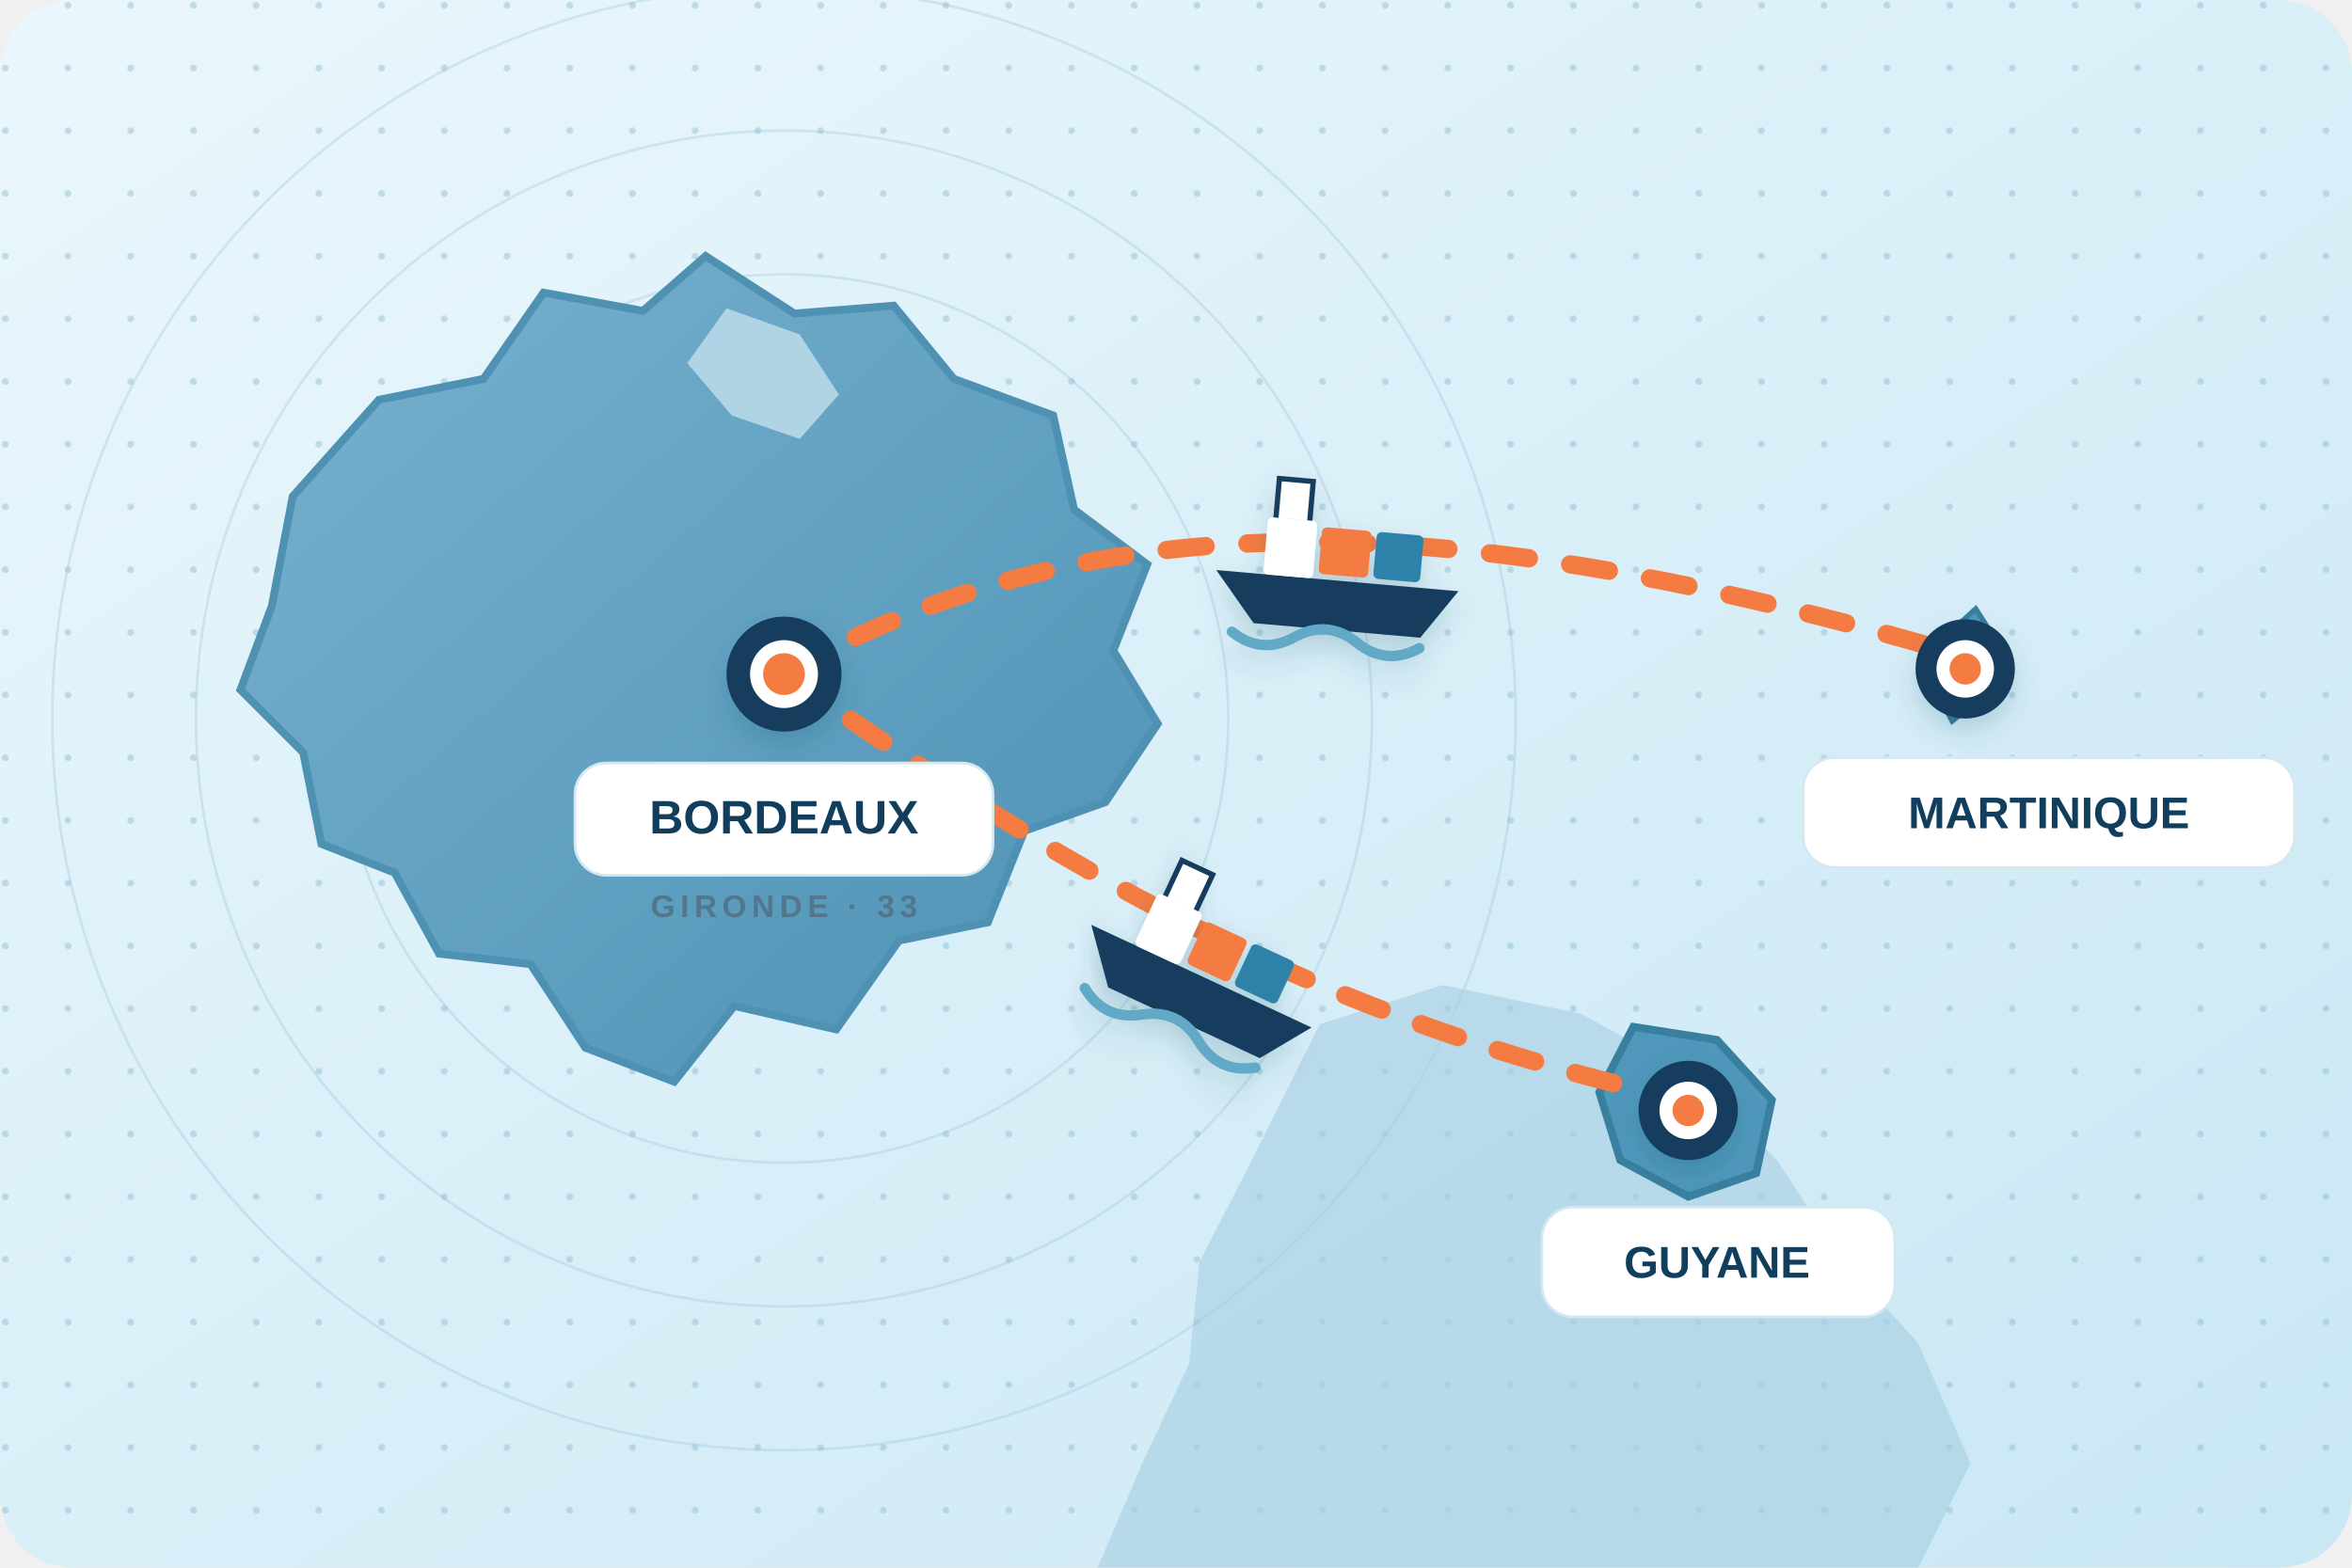
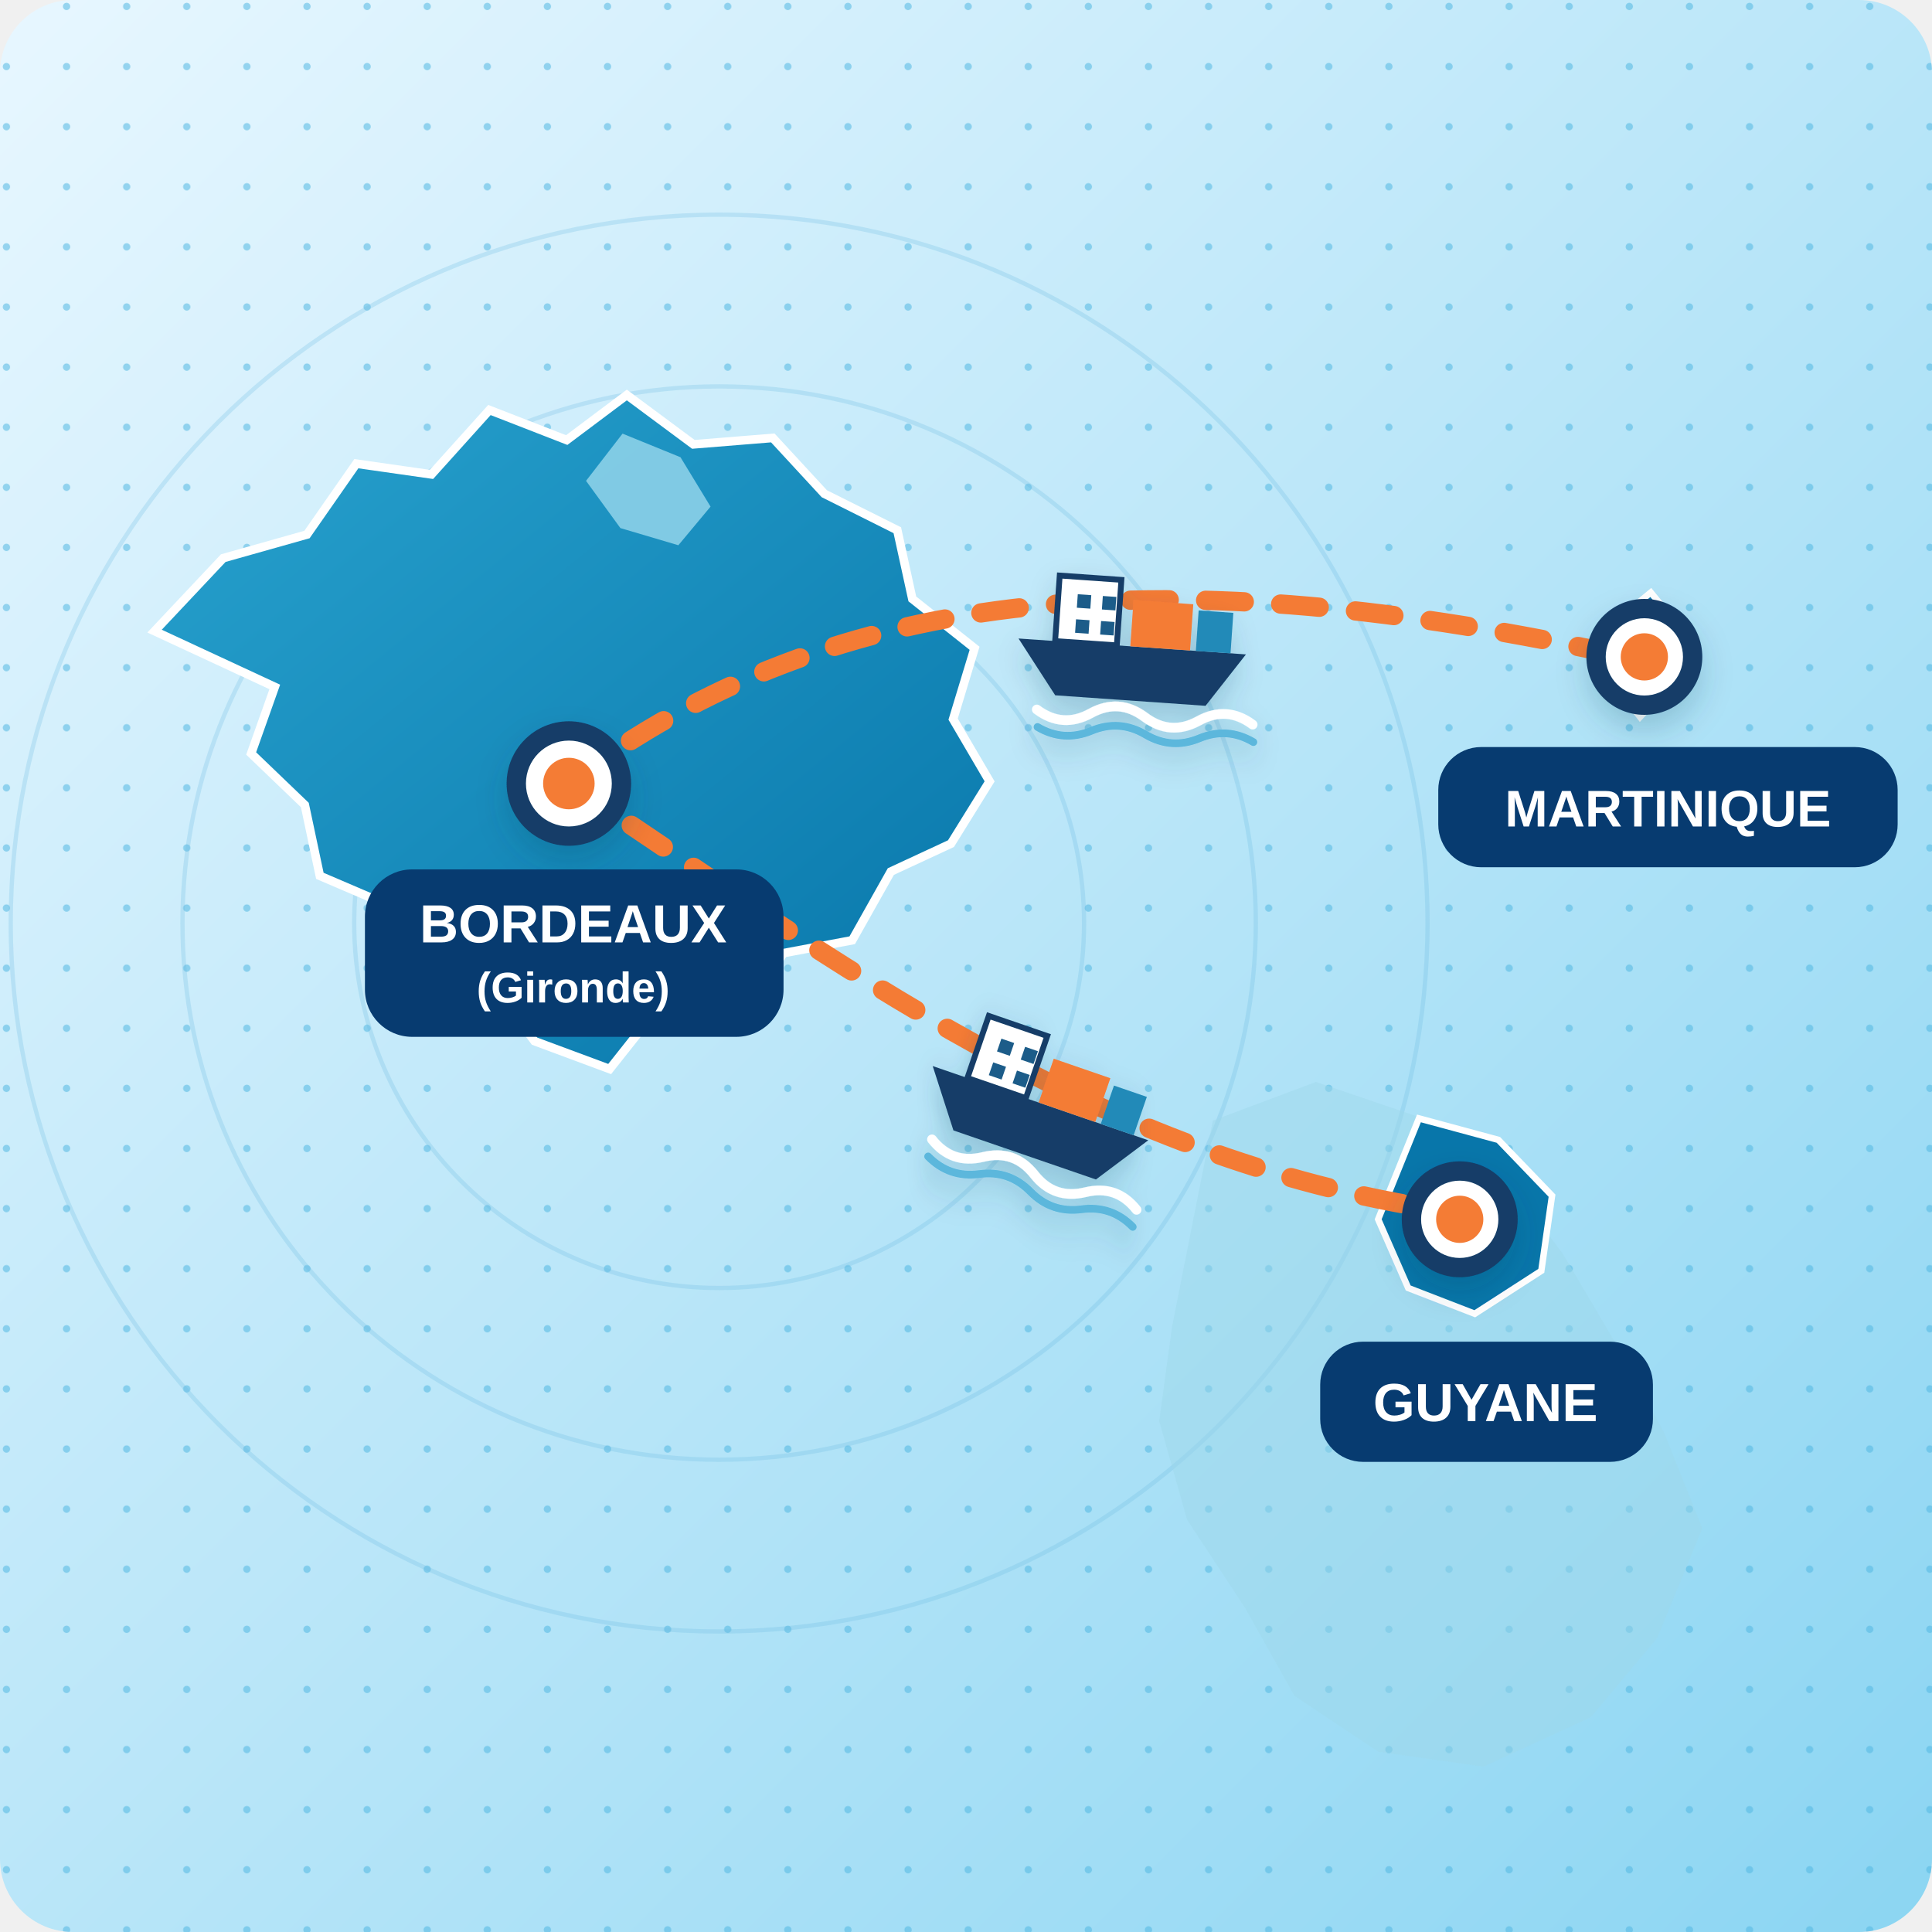
- <svg xmlns="http://www.w3.org/2000/svg" viewBox="0 0 900 600" role="img" aria-labelledby="title desc">
+ <svg xmlns="http://www.w3.org/2000/svg" viewBox="0 0 900 900" role="img" aria-labelledby="title desc">
  <defs>
-     <pattern id="dots" width="24" height="24" patternUnits="userSpaceOnUse">
-       <circle cx="2" cy="2" r="1.3" fill="#8dbbd0" opacity=".45" />
-     </pattern>
    <linearGradient id="sea" x1="0" y1="0" x2="1" y2="1">
-       <stop stop-color="#eaf7fc" />
-       <stop offset="1" stop-color="#c9e7f4" />
+       <stop stop-color="#e8f7ff" />
+       <stop offset="1" stop-color="#8bd5f2" />
    </linearGradient>
    <linearGradient id="land" x1="0" y1="0" x2="1" y2="1">
-       <stop stop-color="#78b2cf" />
-       <stop offset="1" stop-color="#4d91b5" />
+       <stop stop-color="#28a2ce" />
+       <stop offset="1" stop-color="#0876aa" />
    </linearGradient>
-     <filter id="shadow" x="-30%" y="-30%" width="160%" height="160%">
-       <feDropShadow dx="0" dy="5" stdDeviation="5" flood-color="#17445e" flood-opacity=".18" />
+     <pattern id="dots" width="28" height="28" patternUnits="userSpaceOnUse">
+       <circle cx="3" cy="3" r="1.7" fill="#54b8e1" opacity=".55" />
+     </pattern>
+     <filter id="shadow" x="-35%" y="-35%" width="170%" height="180%">
+       <feDropShadow dx="0" dy="7" stdDeviation="7" flood-color="#17445e" flood-opacity=".2" />
    </filter>
+     <g id="ship" filter="url(#shadow)">
+       <path d="M-56 20H62L43 48H-35Z" fill="#123e67" />
+       <path d="M-37 20V-14H-5V20Z" fill="#fff" stroke="#123e67" stroke-width="3" />
+       <path d="M-27 -5h7v7h-7zm13 0h7v7h-7zm-13 13h7v7h-7zm13 0h7v7h-7z" fill="#1b5c89" />
+       <path d="M2 20V-4H33V20Z" fill="#f47b35" />
+       <path d="M36 20V-1H54V20Z" fill="#238ab8" />
+       <path d="M-44 56q14 9 28 0t28 0t28 0t28 0" fill="none" stroke="#fff" stroke-width="5" stroke-linecap="round" />
+       <path d="M-43 65q14 7 28 0t28 0t28 0t28 0" fill="none" stroke="#5cb7dc" stroke-width="4" stroke-linecap="round" />
+     </g>
  </defs>
-   <rect width="900" height="600" rx="28" fill="url(#sea)" />
-   <rect width="900" height="600" rx="28" fill="url(#dots)" />
-   <g fill="none" stroke="#8dbbd0" opacity=".28">
-     <circle cx="300" cy="275" r="170" />
-     <circle cx="300" cy="275" r="225" />
-     <circle cx="300" cy="275" r="280" />
+   <rect width="900" height="900" rx="34" fill="url(#sea)" />
+   <rect width="900" height="900" rx="34" fill="url(#dots)" />
+   <g fill="none" stroke="#68b9df" stroke-width="2" opacity=".25">
+     <circle cx="335" cy="430" r="170" />
+     <circle cx="335" cy="430" r="250" />
+     <circle cx="335" cy="430" r="330" />
  </g>
-   <path d="M112 190 145 153 185 145 208 112 246 119 270 98 304 120 342 117 365 145 403 159 411 195 439 216 426 249 443 277 423 307 392 318 378 353 344 360 320 394 281 385 258 414 224 401 203 369 168 365 151 334 123 323 116 288 92 264 104 232Z" fill="url(#land)" stroke="#4f91b2" stroke-width="3" />
-   <path d="M278 118 306 128 321 151 306 168 280 159 263 139Z" fill="#b8d9e8" opacity=".9" />
-   <path d="M505 392 552 377 605 388 647 411 680 444 704 481 734 514 754 560 734 600H420L438 558 455 522 459 483 478 446Z" fill="#a6cfe2" opacity=".62" />
-   <path d="M625 393 657 398 678 421 672 449 646 458 620 444 612 418Z" fill="#4f98bb" stroke="#397f9f" stroke-width="3" />
-   <path d="M744 244 756 233 765 247 758 267 747 276 739 261Z" fill="#4f98bb" stroke="#397f9f" stroke-width="2" />
-   <path d="M300 258 C420 190 555 194 748 250" fill="none" stroke="#f47c42" stroke-width="7" stroke-linecap="round" stroke-dasharray="15 16" />
-   <path d="M300 258 C390 320 486 385 640 420" fill="none" stroke="#f47c42" stroke-width="7" stroke-linecap="round" stroke-dasharray="15 16" />
-   <g transform="translate(510 202) rotate(5)" filter="url(#shadow)">
-     <path d="M-43 20H50L37 39H-27Z" fill="#123e5d" />
-     <rect x="-25" y="-2" width="19" height="22" rx="2" fill="#fff" />
-     <rect x="-4" y="0" width="19" height="18" rx="2" fill="#f47c42" />
-     <rect x="17" y="0" width="18" height="18" rx="2" fill="#2e82a9" />
-     <path d="M-22 -2V-17H-9V-2" fill="#fff" stroke="#123e5d" stroke-width="2" />
-     <path d="M-35 43q12 8 24 0t24 0t24 0" fill="none" stroke="#62a9c8" stroke-width="4" stroke-linecap="round" />
+   <path d="M72 294 104 260 143 249 166 216 201 221 228 191 264 205 292 184 323 207 360 204 384 230 418 247 425 279 454 302 444 335 461 364 443 393 415 406 397 438 365 444 343 477 307 469 284 498 249 485 226 454 194 448 177 420 149 408 142 375 117 351 128 320Z" fill="url(#land)" stroke="#fff" stroke-width="4" />
+   <path d="M290 202l27 11 14 23-15 18-27-8-16-22z" fill="#8bd0e8" opacity=".9" />
+   <path d="M565 522 613 504 660 520 700 547 728 584 751 623 775 667 793 712 772 763 741 800 691 823 642 816 603 790 580 749 553 708 540 662 546 618Z" fill="#9ed7e9" opacity=".45" />
+   <path d="M661 521 698 531 723 557 718 592 687 612 656 600 642 568Z" fill="#0876aa" stroke="#fff" stroke-width="3" />
+   <path d="M752 290 769 276 783 293 779 318 764 334 750 316Z" fill="#0876aa" stroke="#fff" stroke-width="3" />
+   <path d="M265 365 C390 270 548 260 758 306" fill="none" stroke="#f47b35" stroke-width="9" stroke-linecap="round" stroke-dasharray="18 17" />
+   <path d="M265 365 C390 448 510 540 673 564" fill="none" stroke="#f47b35" stroke-width="9" stroke-linecap="round" stroke-dasharray="18 17" />
+   <use href="#ship" transform="translate(526 283) rotate(4) scale(.9)" />
+   <use href="#ship" transform="translate(488 496) rotate(19) scale(.9)" />
+   <g filter="url(#shadow)">
+     <circle cx="265" cy="365" r="29" fill="#123e67" />
+     <circle cx="265" cy="365" r="20" fill="#fff" />
+     <circle cx="265" cy="365" r="12" fill="#f47b35" />
+     <circle cx="766" cy="306" r="27" fill="#123e67" />
+     <circle cx="766" cy="306" r="18" fill="#fff" />
+     <circle cx="766" cy="306" r="11" fill="#f47b35" />
+     <circle cx="680" cy="568" r="27" fill="#123e67" />
+     <circle cx="680" cy="568" r="18" fill="#fff" />
+     <circle cx="680" cy="568" r="11" fill="#f47b35" />
  </g>
-   <g transform="translate(465 354) rotate(25)" filter="url(#shadow)">
-     <path d="M-43 20H50L37 39H-27Z" fill="#123e5d" />
-     <rect x="-25" y="-2" width="19" height="22" rx="2" fill="#fff" />
-     <rect x="-4" y="0" width="18" height="18" rx="2" fill="#f47c42" />
-     <rect x="16" y="0" width="18" height="18" rx="2" fill="#2e82a9" />
-     <path d="M-22 -2V-17H-9V-2" fill="#fff" stroke="#123e5d" stroke-width="2" />
-     <path d="M-35 43q12 8 24 0t24 0t24 0" fill="none" stroke="#62a9c8" stroke-width="4" stroke-linecap="round" />
-   </g>
-   <g filter="url(#shadow)">
-     <circle cx="300" cy="258" r="22" fill="#123e5d" />
-     <circle cx="300" cy="258" r="13" fill="#fff" />
-     <circle cx="300" cy="258" r="8" fill="#f47c42" />
-     <circle cx="752" cy="256" r="19" fill="#123e5d" />
-     <circle cx="752" cy="256" r="11" fill="#fff" />
-     <circle cx="752" cy="256" r="6" fill="#f47c42" />
-     <circle cx="646" cy="425" r="19" fill="#123e5d" />
-     <circle cx="646" cy="425" r="11" fill="#fff" />
-     <circle cx="646" cy="425" r="6" fill="#f47c42" />
-   </g>
-   <g font-family="Arial, sans-serif" font-weight="800" fill="#123e5d">
-     <rect x="220" y="292" width="160" height="43" rx="12" fill="#fff" stroke="#d4e8f1" />
-     <text x="300" y="319" text-anchor="middle" font-size="18">BORDEAUX</text>
-     <text x="300" y="351" text-anchor="middle" font-size="12" letter-spacing="2" fill="#52768b">GIRONDE · 33</text>
-     <rect x="690" y="290" width="188" height="42" rx="12" fill="#fff" stroke="#d4e8f1" />
-     <text x="784" y="317" text-anchor="middle" font-size="17">MARTINIQUE</text>
-     <rect x="590" y="462" width="135" height="42" rx="12" fill="#fff" stroke="#d4e8f1" />
-     <text x="657" y="489" text-anchor="middle" font-size="17">GUYANE</text>
+   <g font-family="Arial,Helvetica,sans-serif" font-weight="800" text-anchor="middle">
+     <rect x="170" y="405" width="195" height="78" rx="22" fill="#073b70" />
+     <text x="267" y="439" font-size="25" fill="#fff">BORDEAUX</text>
+     <text x="267" y="467" font-size="20" fill="#fff">(Gironde)</text>
+     <rect x="670" y="348" width="214" height="56" rx="20" fill="#073b70" />
+     <text x="777" y="385" font-size="24" fill="#fff">MARTINIQUE</text>
+     <rect x="615" y="625" width="155" height="56" rx="20" fill="#073b70" />
+     <text x="692" y="662" font-size="25" fill="#fff">GUYANE</text>
  </g>
</svg>
